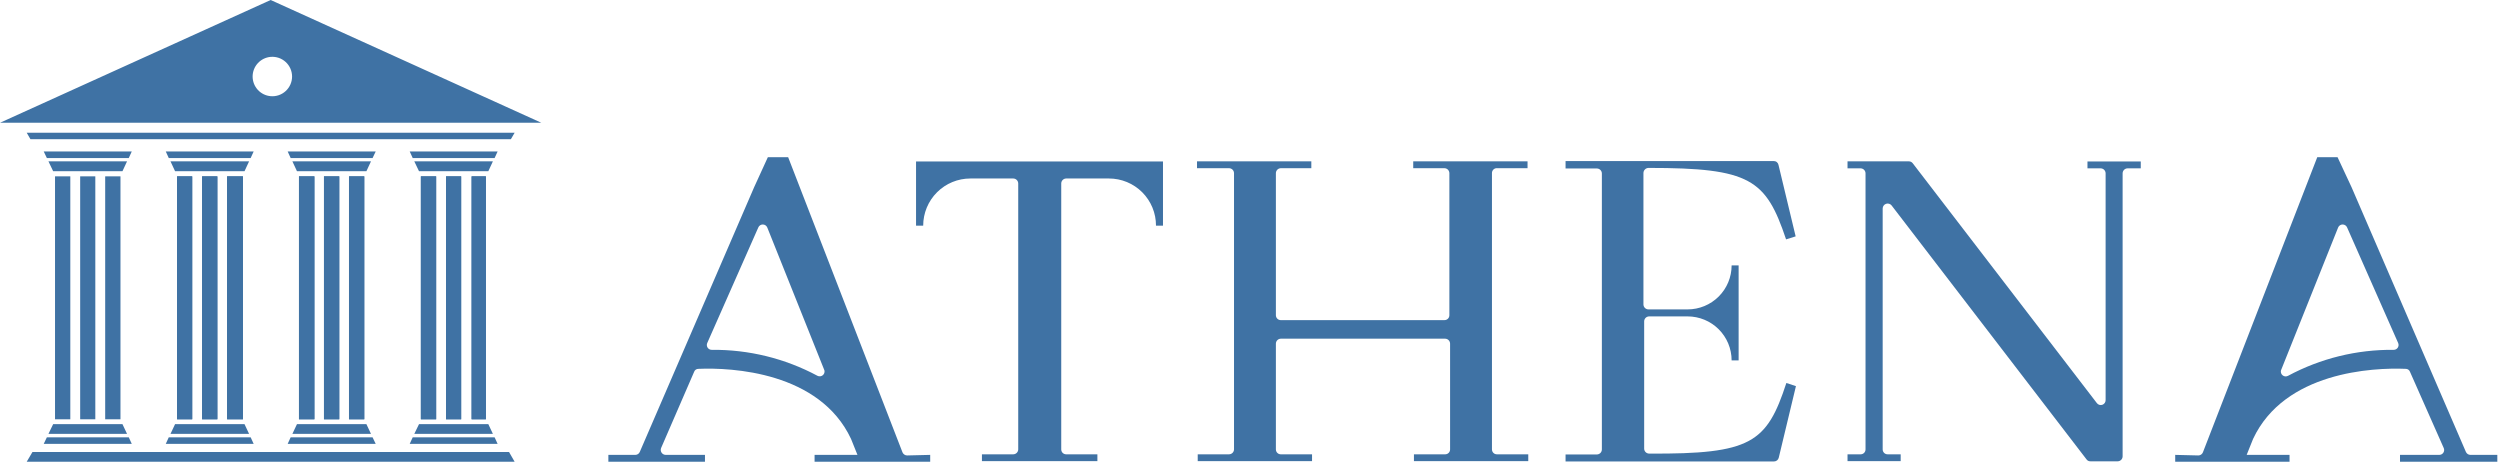
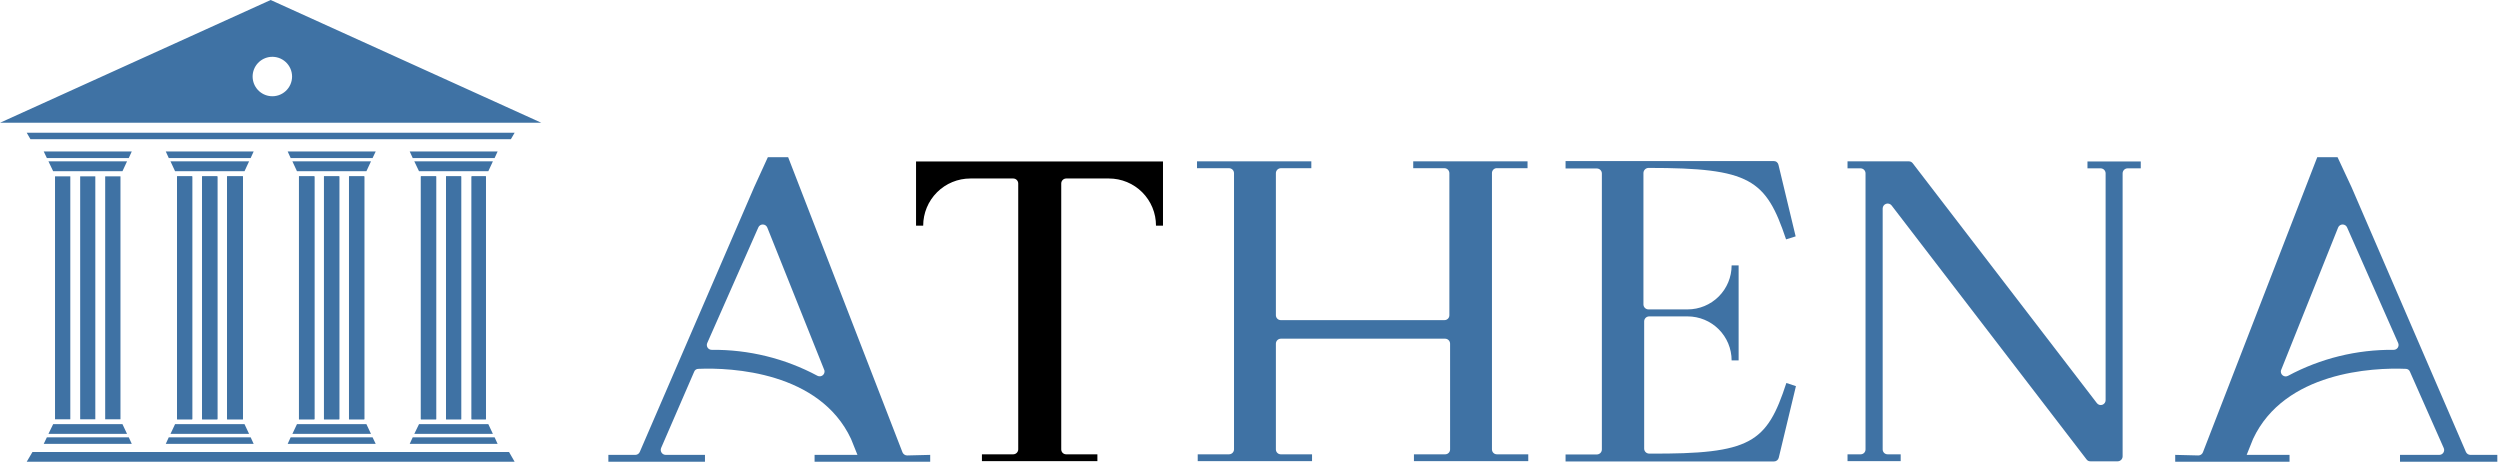
- <svg xmlns="http://www.w3.org/2000/svg" width="228" height="43" viewBox="0 0 228 43" fill="none">
+ <svg xmlns="http://www.w3.org/2000/svg" width="228" height="43" viewBox="0 0 228 43" fill="inherit" stroke="inherit" color="inherit">
  <path d="M84.834 41.485V42.111H74.29V41.485H78.2L77.613 40.025C74.746 33.913 66.73 33.509 63.694 33.639C63.608 33.637 63.524 33.663 63.453 33.712C63.383 33.761 63.33 33.831 63.303 33.913L60.292 40.859C60.264 40.928 60.254 41.002 60.262 41.076C60.269 41.15 60.295 41.22 60.336 41.282C60.377 41.343 60.432 41.394 60.497 41.429C60.562 41.465 60.635 41.484 60.709 41.485H64.293V42.111H55.483V41.485H57.946C58.033 41.484 58.117 41.457 58.189 41.409C58.261 41.36 58.317 41.291 58.35 41.211L68.777 17.074L70.028 14.337H71.879L82.305 41.25C82.34 41.333 82.398 41.404 82.472 41.455C82.546 41.506 82.632 41.534 82.722 41.537L84.834 41.485ZM75.189 33.782L69.976 20.749C69.942 20.667 69.886 20.597 69.813 20.548C69.739 20.499 69.653 20.473 69.565 20.473C69.477 20.473 69.391 20.499 69.318 20.548C69.245 20.597 69.188 20.667 69.155 20.749L64.502 31.28C64.471 31.347 64.458 31.422 64.464 31.495C64.469 31.569 64.493 31.64 64.533 31.703C64.573 31.765 64.629 31.816 64.694 31.852C64.759 31.887 64.832 31.905 64.906 31.905C68.273 31.87 71.595 32.686 74.563 34.278C74.638 34.314 74.722 34.328 74.805 34.319C74.888 34.31 74.966 34.278 75.031 34.226C75.097 34.174 75.146 34.105 75.174 34.027C75.202 33.948 75.207 33.864 75.189 33.782Z" fill="#3F72A4" />
-   <path d="M106.065 14.727V20.579H105.426C105.428 20.015 105.318 19.456 105.103 18.934C104.889 18.413 104.573 17.939 104.175 17.539C103.776 17.14 103.303 16.822 102.782 16.606C102.261 16.39 101.702 16.279 101.138 16.279H97.228C97.109 16.282 96.997 16.331 96.914 16.417C96.831 16.502 96.785 16.616 96.785 16.735V40.99C96.785 41.107 96.832 41.22 96.915 41.303C96.998 41.386 97.111 41.433 97.228 41.433H100.082V42.058H89.552V41.433H92.406C92.525 41.433 92.639 41.386 92.724 41.304C92.809 41.221 92.859 41.108 92.862 40.99V16.735C92.862 16.614 92.814 16.498 92.728 16.412C92.643 16.327 92.527 16.279 92.406 16.279H88.496C87.355 16.279 86.261 16.732 85.455 17.538C84.648 18.345 84.195 19.439 84.195 20.579H83.543V14.727H106.065Z" fill="#3F72A4" />
+   <path d="M106.065 14.727V20.579H105.426C105.428 20.015 105.318 19.456 105.103 18.934C104.889 18.413 104.573 17.939 104.175 17.539C103.776 17.14 103.303 16.822 102.782 16.606C102.261 16.39 101.702 16.279 101.138 16.279H97.228C97.109 16.282 96.997 16.331 96.914 16.417C96.831 16.502 96.785 16.616 96.785 16.735V40.99C96.785 41.107 96.832 41.22 96.915 41.303C96.998 41.386 97.111 41.433 97.228 41.433H100.082V42.058H89.552V41.433H92.406C92.525 41.433 92.639 41.386 92.724 41.304C92.809 41.221 92.859 41.108 92.862 40.99V16.735C92.862 16.614 92.814 16.498 92.728 16.412C92.643 16.327 92.527 16.279 92.406 16.279H88.496C87.355 16.279 86.261 16.732 85.455 17.538C84.648 18.345 84.195 19.439 84.195 20.579H83.543V14.727H106.065Z" fill="inherit" />
  <path d="M136.067 15.796V40.99C136.067 41.107 136.114 41.22 136.197 41.303C136.28 41.386 136.393 41.433 136.51 41.433H139.378V42.058H128.951V41.433H131.805C131.923 41.433 132.035 41.386 132.119 41.303C132.202 41.22 132.248 41.107 132.248 40.99V31.345C132.248 31.226 132.202 31.112 132.119 31.027C132.037 30.942 131.924 30.892 131.805 30.889H116.804C116.685 30.892 116.573 30.942 116.49 31.027C116.407 31.112 116.361 31.226 116.361 31.345V40.99C116.361 41.107 116.408 41.22 116.491 41.303C116.574 41.386 116.686 41.433 116.804 41.433H119.658V42.058H109.232V41.433H112.086C112.205 41.433 112.319 41.387 112.404 41.304C112.489 41.221 112.539 41.108 112.542 40.99V15.796C112.542 15.675 112.494 15.559 112.409 15.474C112.323 15.388 112.207 15.34 112.086 15.34H109.167V14.715H119.593V15.34H116.804C116.685 15.344 116.573 15.393 116.49 15.478C116.407 15.563 116.361 15.678 116.361 15.796V28.751C116.361 28.869 116.408 28.982 116.491 29.065C116.574 29.148 116.686 29.195 116.804 29.195H131.74C131.858 29.195 131.97 29.148 132.053 29.065C132.137 28.982 132.183 28.869 132.183 28.751V15.796C132.183 15.678 132.137 15.563 132.054 15.478C131.972 15.393 131.859 15.344 131.74 15.34H128.886V14.715H139.312V15.34H136.445C136.337 15.356 136.238 15.412 136.169 15.496C136.099 15.58 136.063 15.687 136.067 15.796Z" fill="#3F72A4" />
  <path d="M162.916 34.929L163.789 35.216L162.225 41.733C162.204 41.831 162.15 41.92 162.072 41.984C161.994 42.048 161.896 42.084 161.795 42.084H142.779V41.446H145.634C145.752 41.446 145.866 41.4 145.952 41.317C146.037 41.234 146.086 41.121 146.09 41.003V15.822C146.09 15.701 146.042 15.585 145.956 15.5C145.871 15.414 145.755 15.366 145.634 15.366H142.779V14.688H153.206H161.769C161.87 14.687 161.969 14.721 162.048 14.786C162.127 14.85 162.18 14.94 162.199 15.04L163.763 21.557L162.89 21.831C161.052 16.344 159.618 15.314 150.352 15.314C150.229 15.314 150.112 15.362 150.024 15.447C149.937 15.532 149.886 15.648 149.882 15.77V27.774C149.886 27.893 149.935 28.005 150.021 28.088C150.106 28.171 150.22 28.217 150.339 28.217H153.91C154.974 28.217 155.995 27.794 156.748 27.041C157.501 26.288 157.924 25.267 157.924 24.203H158.563V32.87H157.924C157.924 31.805 157.501 30.784 156.748 30.031C155.995 29.279 154.974 28.856 153.91 28.856H150.404C150.285 28.856 150.171 28.902 150.086 28.985C150.001 29.067 149.951 29.18 149.948 29.299V40.925C149.949 40.984 149.963 41.043 149.987 41.098C150.012 41.153 150.047 41.202 150.09 41.243C150.134 41.284 150.185 41.317 150.241 41.338C150.297 41.359 150.357 41.369 150.417 41.368C159.683 41.42 161.13 40.403 162.916 34.929Z" fill="#3F72A4" />
  <path d="M195.238 14.728V15.353H194.039C193.918 15.353 193.802 15.401 193.717 15.487C193.631 15.572 193.583 15.688 193.583 15.809V41.615C193.583 41.734 193.537 41.848 193.454 41.933C193.371 42.019 193.259 42.068 193.14 42.071H190.637C190.568 42.073 190.5 42.056 190.438 42.025C190.377 41.993 190.324 41.946 190.286 41.889L172.508 18.729C172.449 18.657 172.37 18.605 172.281 18.58C172.192 18.555 172.097 18.557 172.01 18.587C171.922 18.616 171.845 18.672 171.79 18.746C171.735 18.821 171.703 18.91 171.7 19.003V40.99C171.7 41.107 171.747 41.22 171.83 41.303C171.913 41.386 172.026 41.433 172.143 41.433H173.342V42.058H168.494V41.433H169.693C169.81 41.433 169.923 41.386 170.006 41.303C170.089 41.22 170.136 41.107 170.136 40.99V15.809C170.136 15.691 170.09 15.577 170.007 15.491C169.924 15.406 169.812 15.357 169.693 15.353H168.494V14.715H174.085C174.153 14.714 174.22 14.729 174.281 14.758C174.342 14.788 174.395 14.831 174.437 14.884L191.237 36.767C191.293 36.841 191.372 36.895 191.461 36.922C191.55 36.949 191.645 36.947 191.733 36.917C191.821 36.886 191.897 36.829 191.951 36.753C192.005 36.677 192.033 36.586 192.032 36.493V15.809C192.032 15.691 191.986 15.577 191.903 15.491C191.82 15.406 191.708 15.357 191.589 15.353H190.377V14.728H195.238Z" fill="#3F72A4" />
  <path d="M198.379 41.485V42.111H208.806V41.485H204.896L205.482 40.025C208.349 33.913 216.378 33.509 219.415 33.639C219.498 33.64 219.579 33.667 219.647 33.716C219.715 33.765 219.766 33.834 219.793 33.913L222.868 40.859C222.899 40.927 222.912 41.001 222.906 41.075C222.901 41.149 222.877 41.22 222.837 41.282C222.797 41.344 222.742 41.396 222.676 41.431C222.611 41.466 222.538 41.485 222.464 41.485H218.88V42.111H227.756V41.485H225.293C225.206 41.482 225.122 41.455 225.051 41.407C224.979 41.358 224.923 41.29 224.889 41.211L214.462 17.074L213.185 14.337H211.334L200.907 41.25C200.874 41.334 200.816 41.406 200.742 41.457C200.668 41.508 200.58 41.536 200.49 41.537L198.379 41.485ZM208.024 33.782L213.237 20.749C213.27 20.667 213.327 20.597 213.4 20.548C213.473 20.499 213.559 20.473 213.647 20.473C213.736 20.473 213.822 20.499 213.895 20.548C213.968 20.597 214.025 20.667 214.058 20.749L218.711 31.28C218.741 31.347 218.754 31.422 218.749 31.495C218.743 31.569 218.719 31.64 218.679 31.703C218.639 31.765 218.584 31.816 218.519 31.852C218.454 31.887 218.381 31.905 218.307 31.905C214.943 31.87 211.626 32.686 208.662 34.278C208.587 34.318 208.501 34.335 208.416 34.328C208.331 34.32 208.25 34.289 208.183 34.236C208.115 34.184 208.064 34.113 208.036 34.033C208.008 33.952 208.004 33.865 208.024 33.782Z" fill="#3F72A4" />
  <path d="M46.933 12.108L46.594 12.694H2.776L2.437 12.108H46.933Z" fill="#3F72A4" />
  <path d="M46.933 42.11H2.437L2.959 41.224H46.425L46.933 42.11Z" fill="#3F72A4" />
  <path d="M12.017 13.815L11.743 14.415H4.275L3.988 13.815H12.017Z" fill="#3F72A4" />
  <path d="M11.586 14.715L11.169 15.614H4.848L4.418 14.715H11.586Z" fill="#3F72A4" />
  <path d="M5.018 16.083H6.412V38.239H5.018V16.083Z" fill="#3F72A4" />
  <path d="M7.312 16.083H8.693V38.239H7.312V16.083Z" fill="#3F72A4" />
  <path d="M9.593 16.083H10.987V38.239H9.593V16.083Z" fill="#3F72A4" />
  <path d="M16.148 16.083H17.53V38.239H16.148V16.083Z" fill="#3F72A4" />
  <path d="M18.429 16.083H19.823V38.239H18.429V16.083Z" fill="#3F72A4" />
  <path d="M20.71 16.083H22.157V38.239H20.71V16.083Z" fill="#3F72A4" />
  <path d="M27.266 16.083H28.673V38.239H27.266V16.083Z" fill="#3F72A4" />
  <path d="M29.546 16.083H30.941V38.239H29.546V16.083Z" fill="#3F72A4" />
  <path d="M31.84 16.083H33.222V38.239H31.84V16.083Z" fill="#3F72A4" />
  <path d="M38.383 16.083H39.777V38.239H38.383V16.083Z" fill="#3F72A4" />
  <path d="M40.677 16.083H42.058V38.239H40.677V16.083Z" fill="#3F72A4" />
  <path d="M43.01 16.083H44.313V38.239H43.01V16.083Z" fill="#3F72A4" />
  <path d="M24.685 0L0 11.196H49.37L24.685 0ZM24.685 8.771C24.236 8.733 23.818 8.528 23.513 8.196C23.209 7.864 23.039 7.43 23.039 6.979C23.039 6.529 23.209 6.095 23.513 5.763C23.818 5.431 24.236 5.226 24.685 5.187C24.933 5.166 25.183 5.197 25.419 5.277C25.655 5.358 25.871 5.486 26.055 5.655C26.238 5.823 26.384 6.028 26.485 6.256C26.585 6.484 26.637 6.73 26.637 6.979C26.637 7.228 26.585 7.475 26.485 7.703C26.384 7.931 26.238 8.136 26.055 8.304C25.871 8.473 25.655 8.601 25.419 8.682C25.183 8.762 24.933 8.793 24.685 8.771Z" fill="#3F72A4" />
  <path d="M12.017 40.481L11.743 39.882H4.275L3.988 40.481H12.017Z" fill="#3F72A4" />
  <path d="M11.586 39.569L11.169 38.683H4.848L4.418 39.569H11.586Z" fill="#3F72A4" />
  <path d="M23.134 13.815L22.86 14.415H15.392L15.119 13.815H23.134Z" fill="#3F72A4" />
  <path d="M22.717 14.715L22.3 15.614H15.966L15.549 14.715H22.717Z" fill="#3F72A4" />
  <path d="M16.148 16.083H17.53V38.239H16.148V16.083Z" fill="#3F72A4" />
  <path d="M18.429 16.083H19.823V38.239H18.429V16.083Z" fill="#3F72A4" />
  <path d="M20.71 16.083H22.157V38.239H20.71V16.083Z" fill="#3F72A4" />
  <path d="M23.134 40.481L22.86 39.882H15.392L15.119 40.481H23.134Z" fill="#3F72A4" />
  <path d="M22.717 39.569L22.3 38.683H15.966L15.549 39.569H22.717Z" fill="#3F72A4" />
  <path d="M34.264 13.815L33.978 14.415H26.509L26.236 13.815H34.264Z" fill="#3F72A4" />
  <path d="M33.834 14.715L33.417 15.614H27.083L26.666 14.715H33.834Z" fill="#3F72A4" />
  <path d="M27.266 16.083H28.673V38.239H27.266V16.083Z" fill="#3F72A4" />
  <path d="M29.546 16.083H30.941V38.239H29.546V16.083Z" fill="#3F72A4" />
  <path d="M31.827 16.083H33.222V38.239H31.827V16.083Z" fill="#3F72A4" />
  <path d="M34.264 40.481L33.978 39.882H26.509L26.236 40.481H34.264Z" fill="#3F72A4" />
  <path d="M33.834 39.569L33.417 38.683H27.083L26.666 39.569H33.834Z" fill="#3F72A4" />
  <path d="M45.382 13.815L45.108 14.415H37.64L37.366 13.815H45.382Z" fill="#3F72A4" />
  <path d="M44.952 14.715L44.535 15.614H38.214L37.783 14.715H44.952Z" fill="#3F72A4" />
  <path d="M38.383 16.083H39.777V38.239H38.383V16.083Z" fill="#3F72A4" />
  <path d="M40.677 16.083H42.058V38.239H40.677V16.083Z" fill="#3F72A4" />
  <path d="M43.01 16.083H44.313V38.239H43.01V16.083Z" fill="#3F72A4" />
  <path d="M45.382 40.481L45.108 39.882H37.64L37.366 40.481H45.382Z" fill="#3F72A4" />
  <path d="M44.952 39.569L44.535 38.683H38.214L37.783 39.569H44.952Z" fill="#3F72A4" />
</svg>
